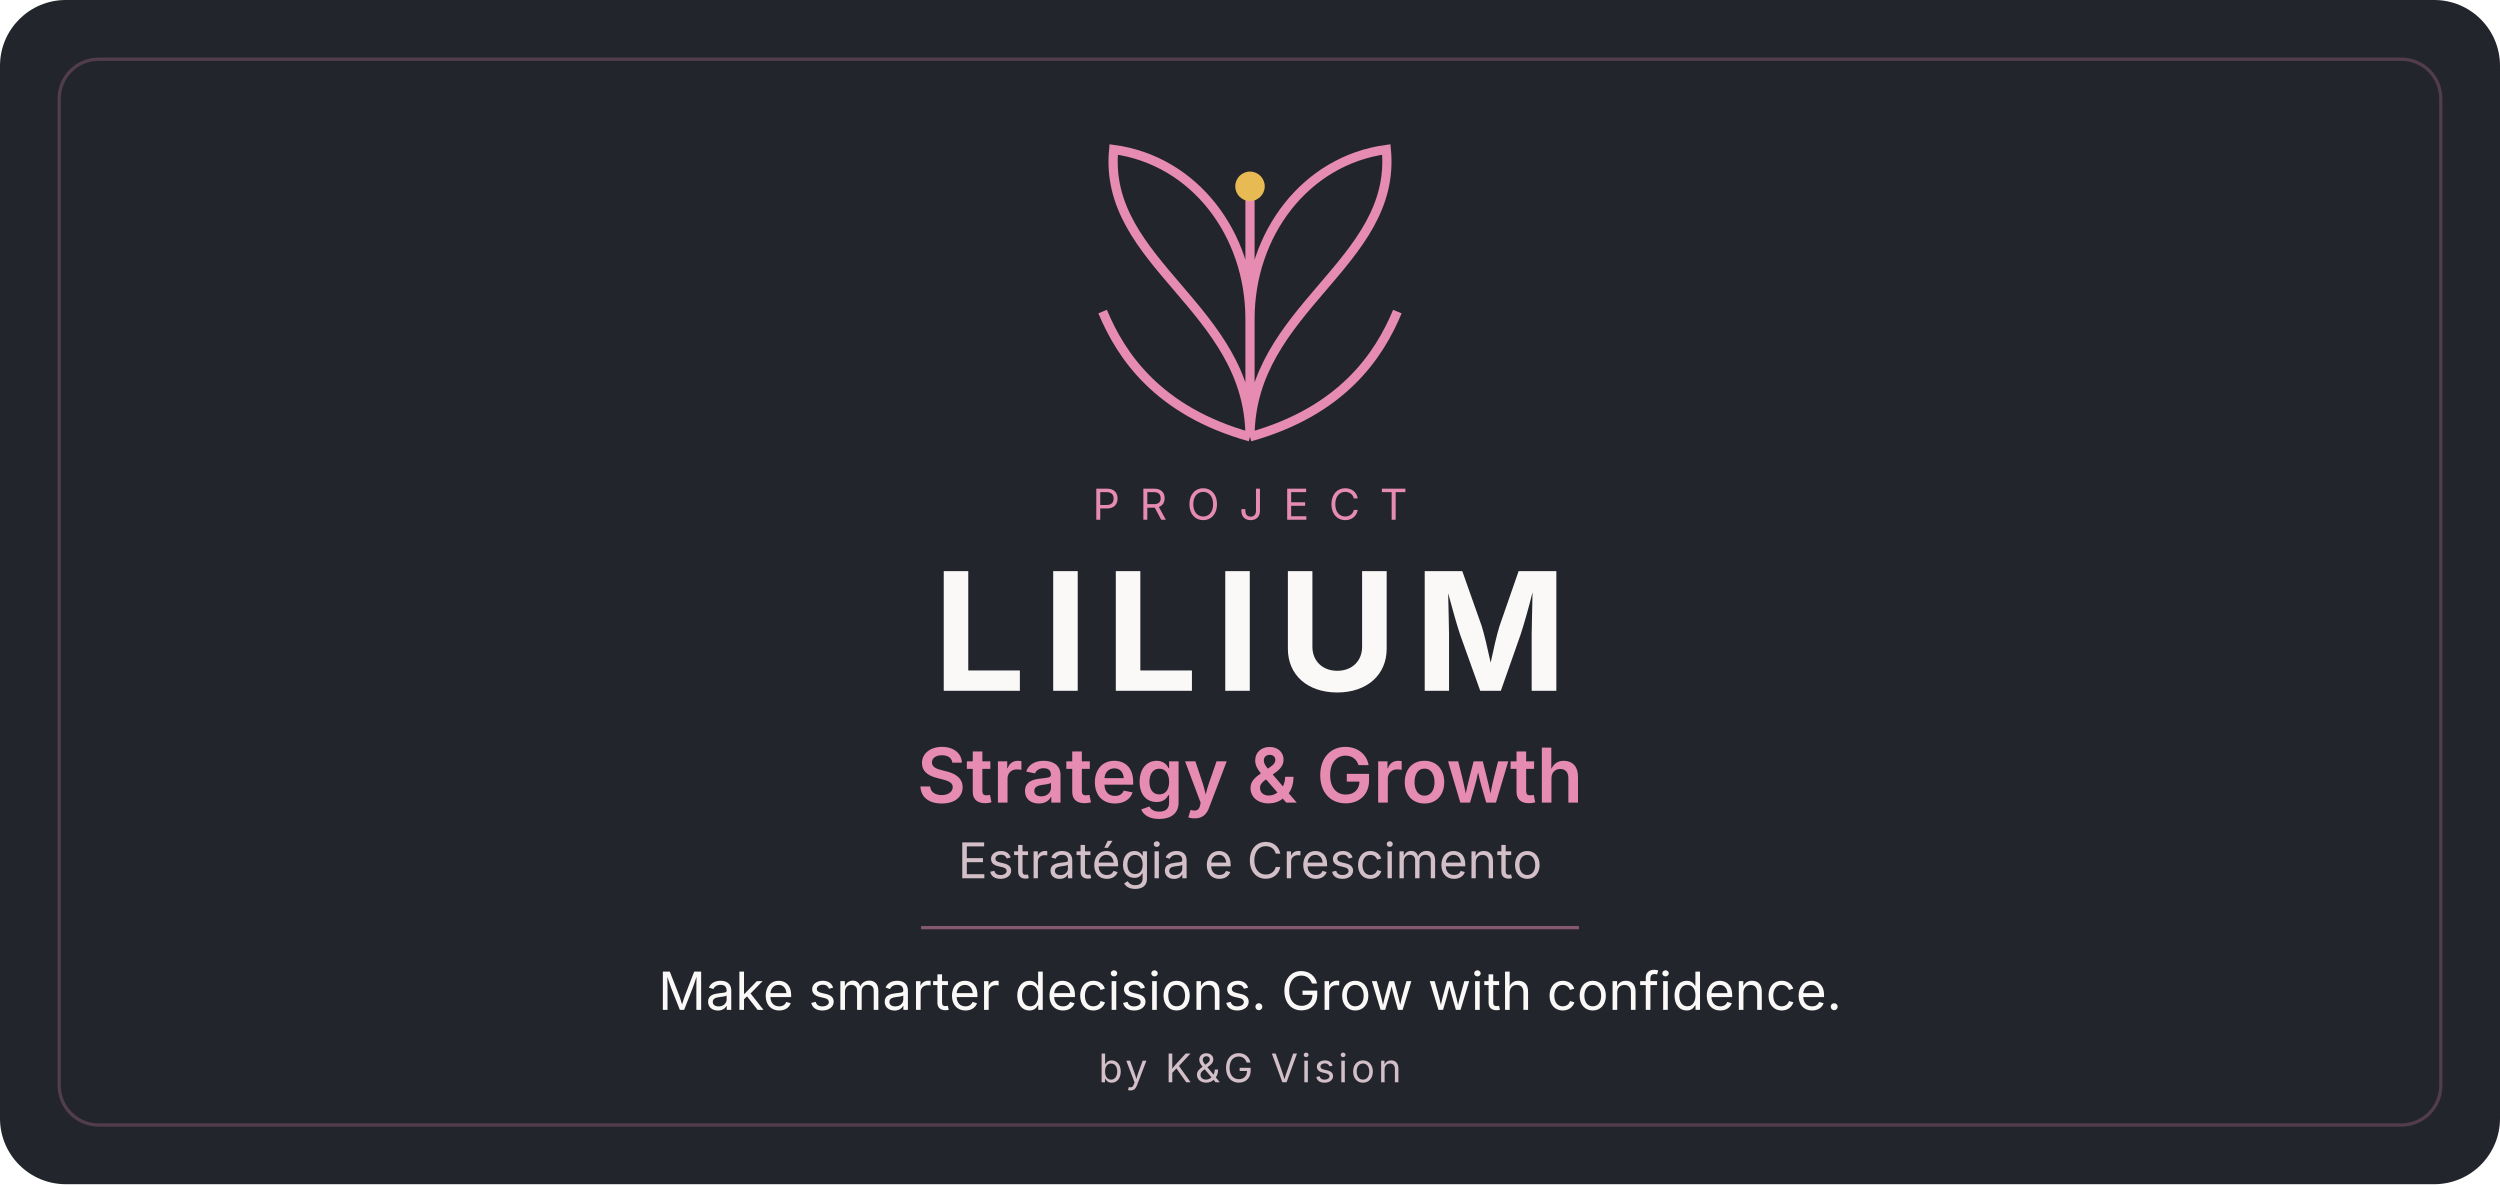
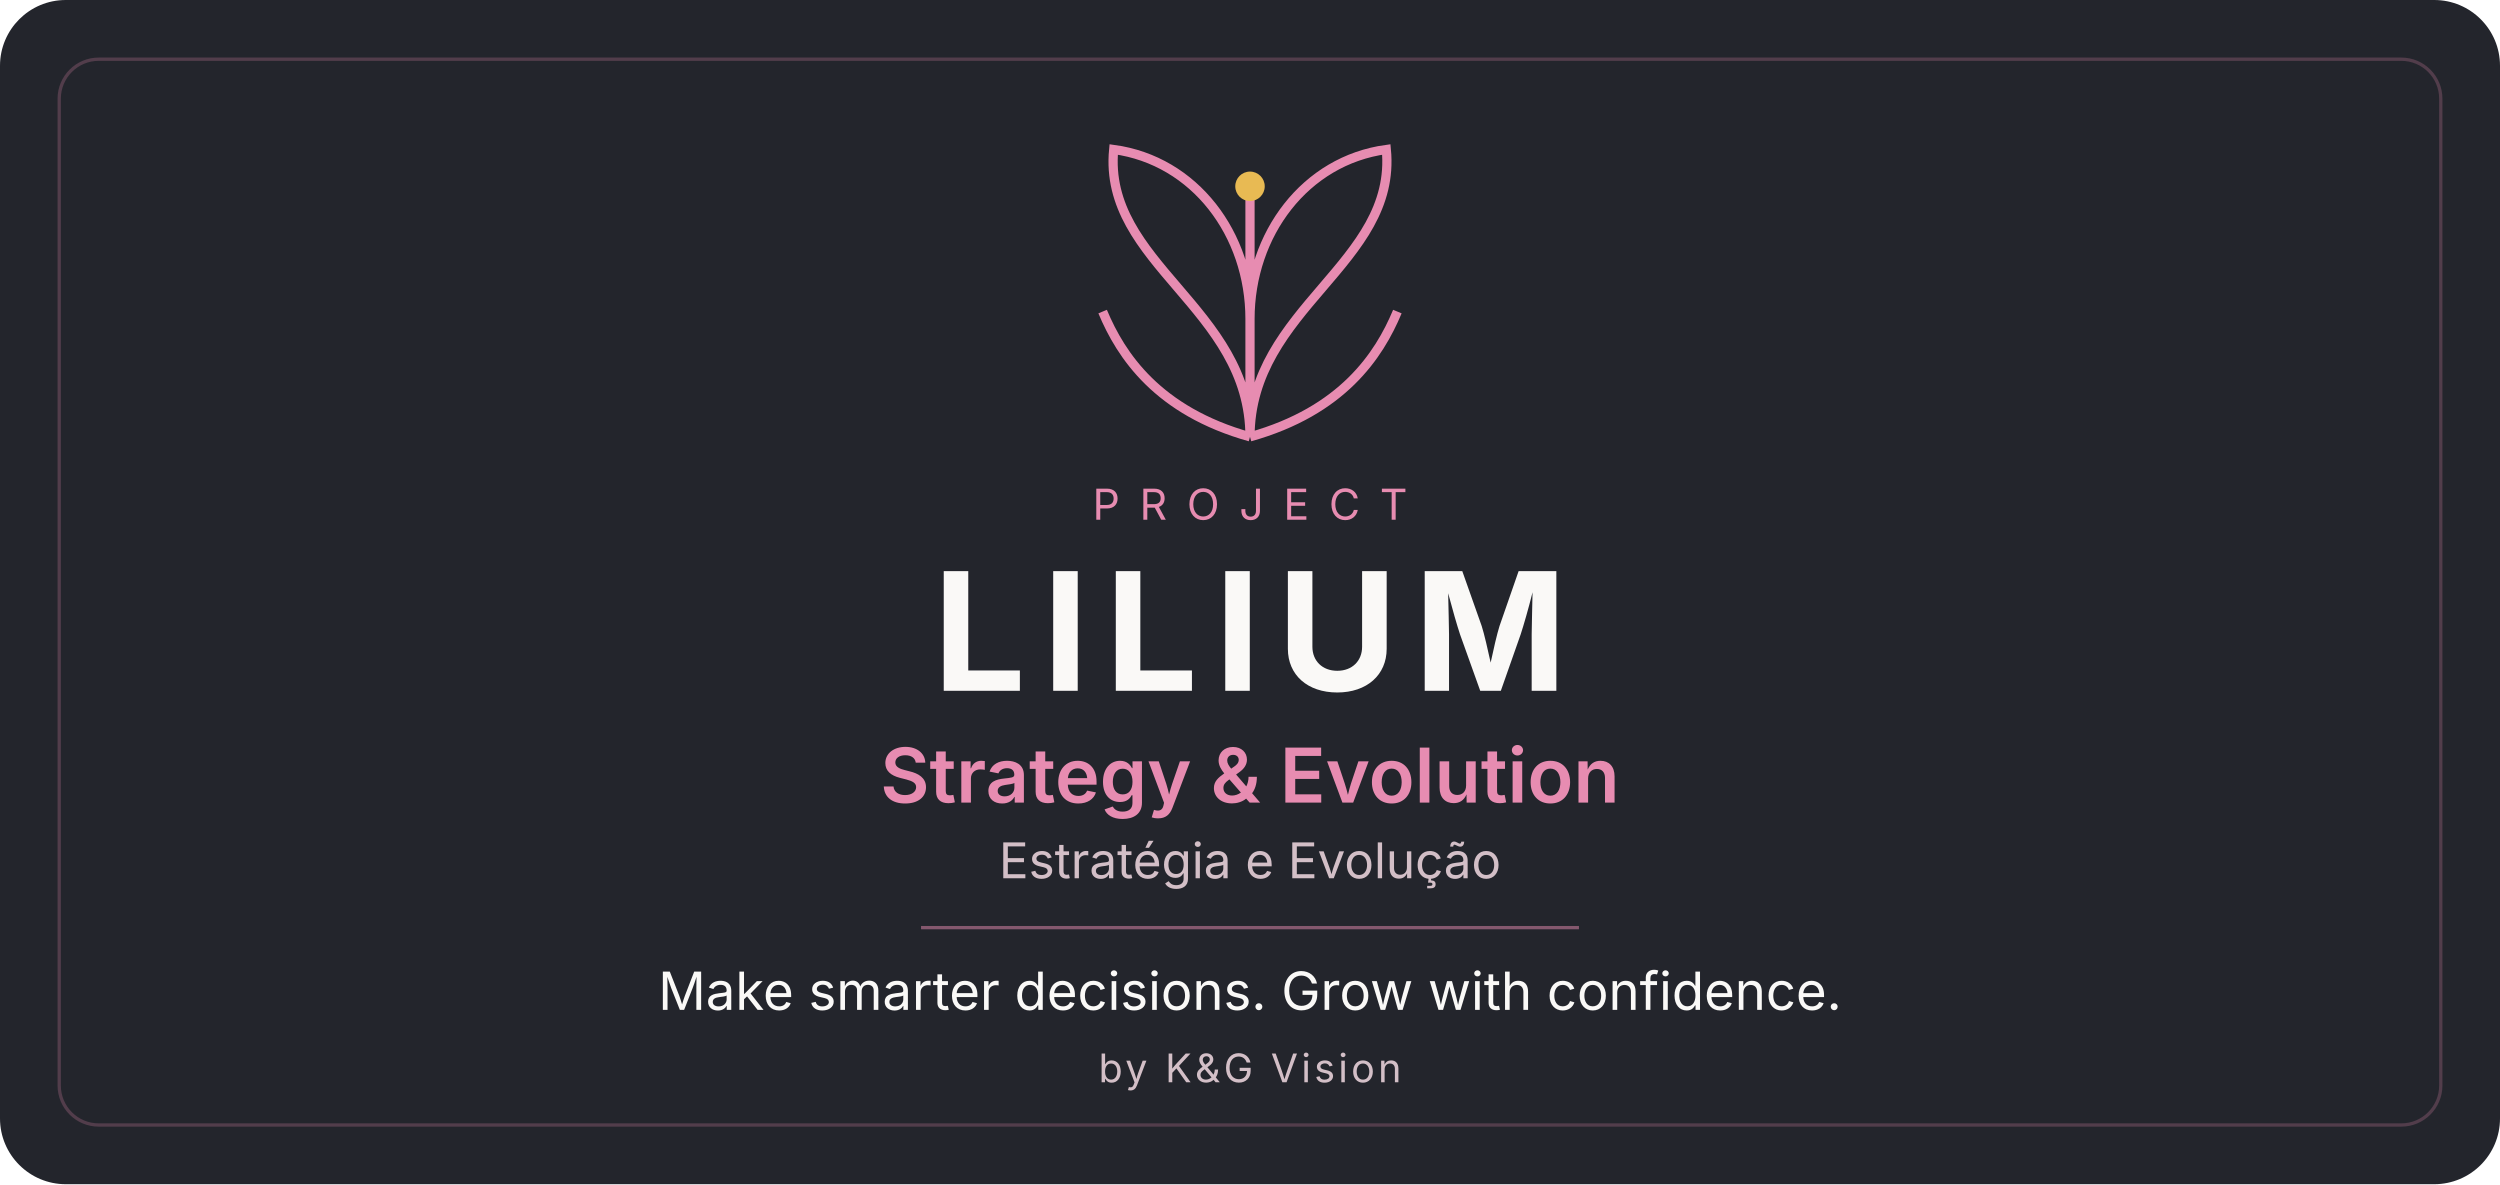
<svg xmlns="http://www.w3.org/2000/svg" width="760" height="360" viewBox="0 0 760 360" role="img" aria-labelledby="title desc">
  <rect x="0" y="0" width="760" height="360" rx="20" fill="#23252C" />
  <rect x="18" y="18" width="724" height="324" rx="12" stroke="#E78CB1" stroke-opacity=".24" fill="none" />
  <g transform="translate(324 32) scale(1.12)">
    <path d="M50 90C50 55 10 43 13 12 35 15 50 35 50 58 50 35 65 15 87 12 90 43 50 55 50 90ZM50 90V23M50 90C25 83 15 68 10 56M50 90C75 83 85 68 90 56" stroke="#E78CB1" stroke-width="2.5" fill="none" />
    <circle cx="50" cy="22" r="4" fill="#E8BA53" />
  </g>
  <g font-family="system-ui, -apple-system, Segoe UI, sans-serif" text-anchor="middle">
    <text x="380" y="158" fill="#E78CB1" font-size="13" letter-spacing="6">PROJECT</text>
    <text x="380" y="210" fill="#FAF9F7" font-size="50" font-weight="700" letter-spacing="5">LILIUM</text>
-     <text x="380" y="244" fill="#E78CB1" font-size="23" font-weight="600">Strategy &amp; Growth</text>
-     <text x="380" y="267" fill="#D3BFC7" font-size="15">Estratégia e Crescimento</text>
+     <text x="380" y="244" fill="#E78CB1" font-size="23" font-weight="600">Strategy &amp; Evolution</text>
+     <text x="380" y="267" fill="#D3BFC7" font-size="15">Estratégia e Evolução</text>
    <path d="M280 282H480" stroke="#E78CB1" stroke-opacity=".5" />
    <text x="380" y="307" fill="#FAF9F7" font-size="16">Make smarter decisions. Grow with confidence.</text>
    <text x="380" y="329" fill="#D3BFC7" font-size="12" letter-spacing="1">by K&amp;G Vision</text>
  </g>
</svg>
